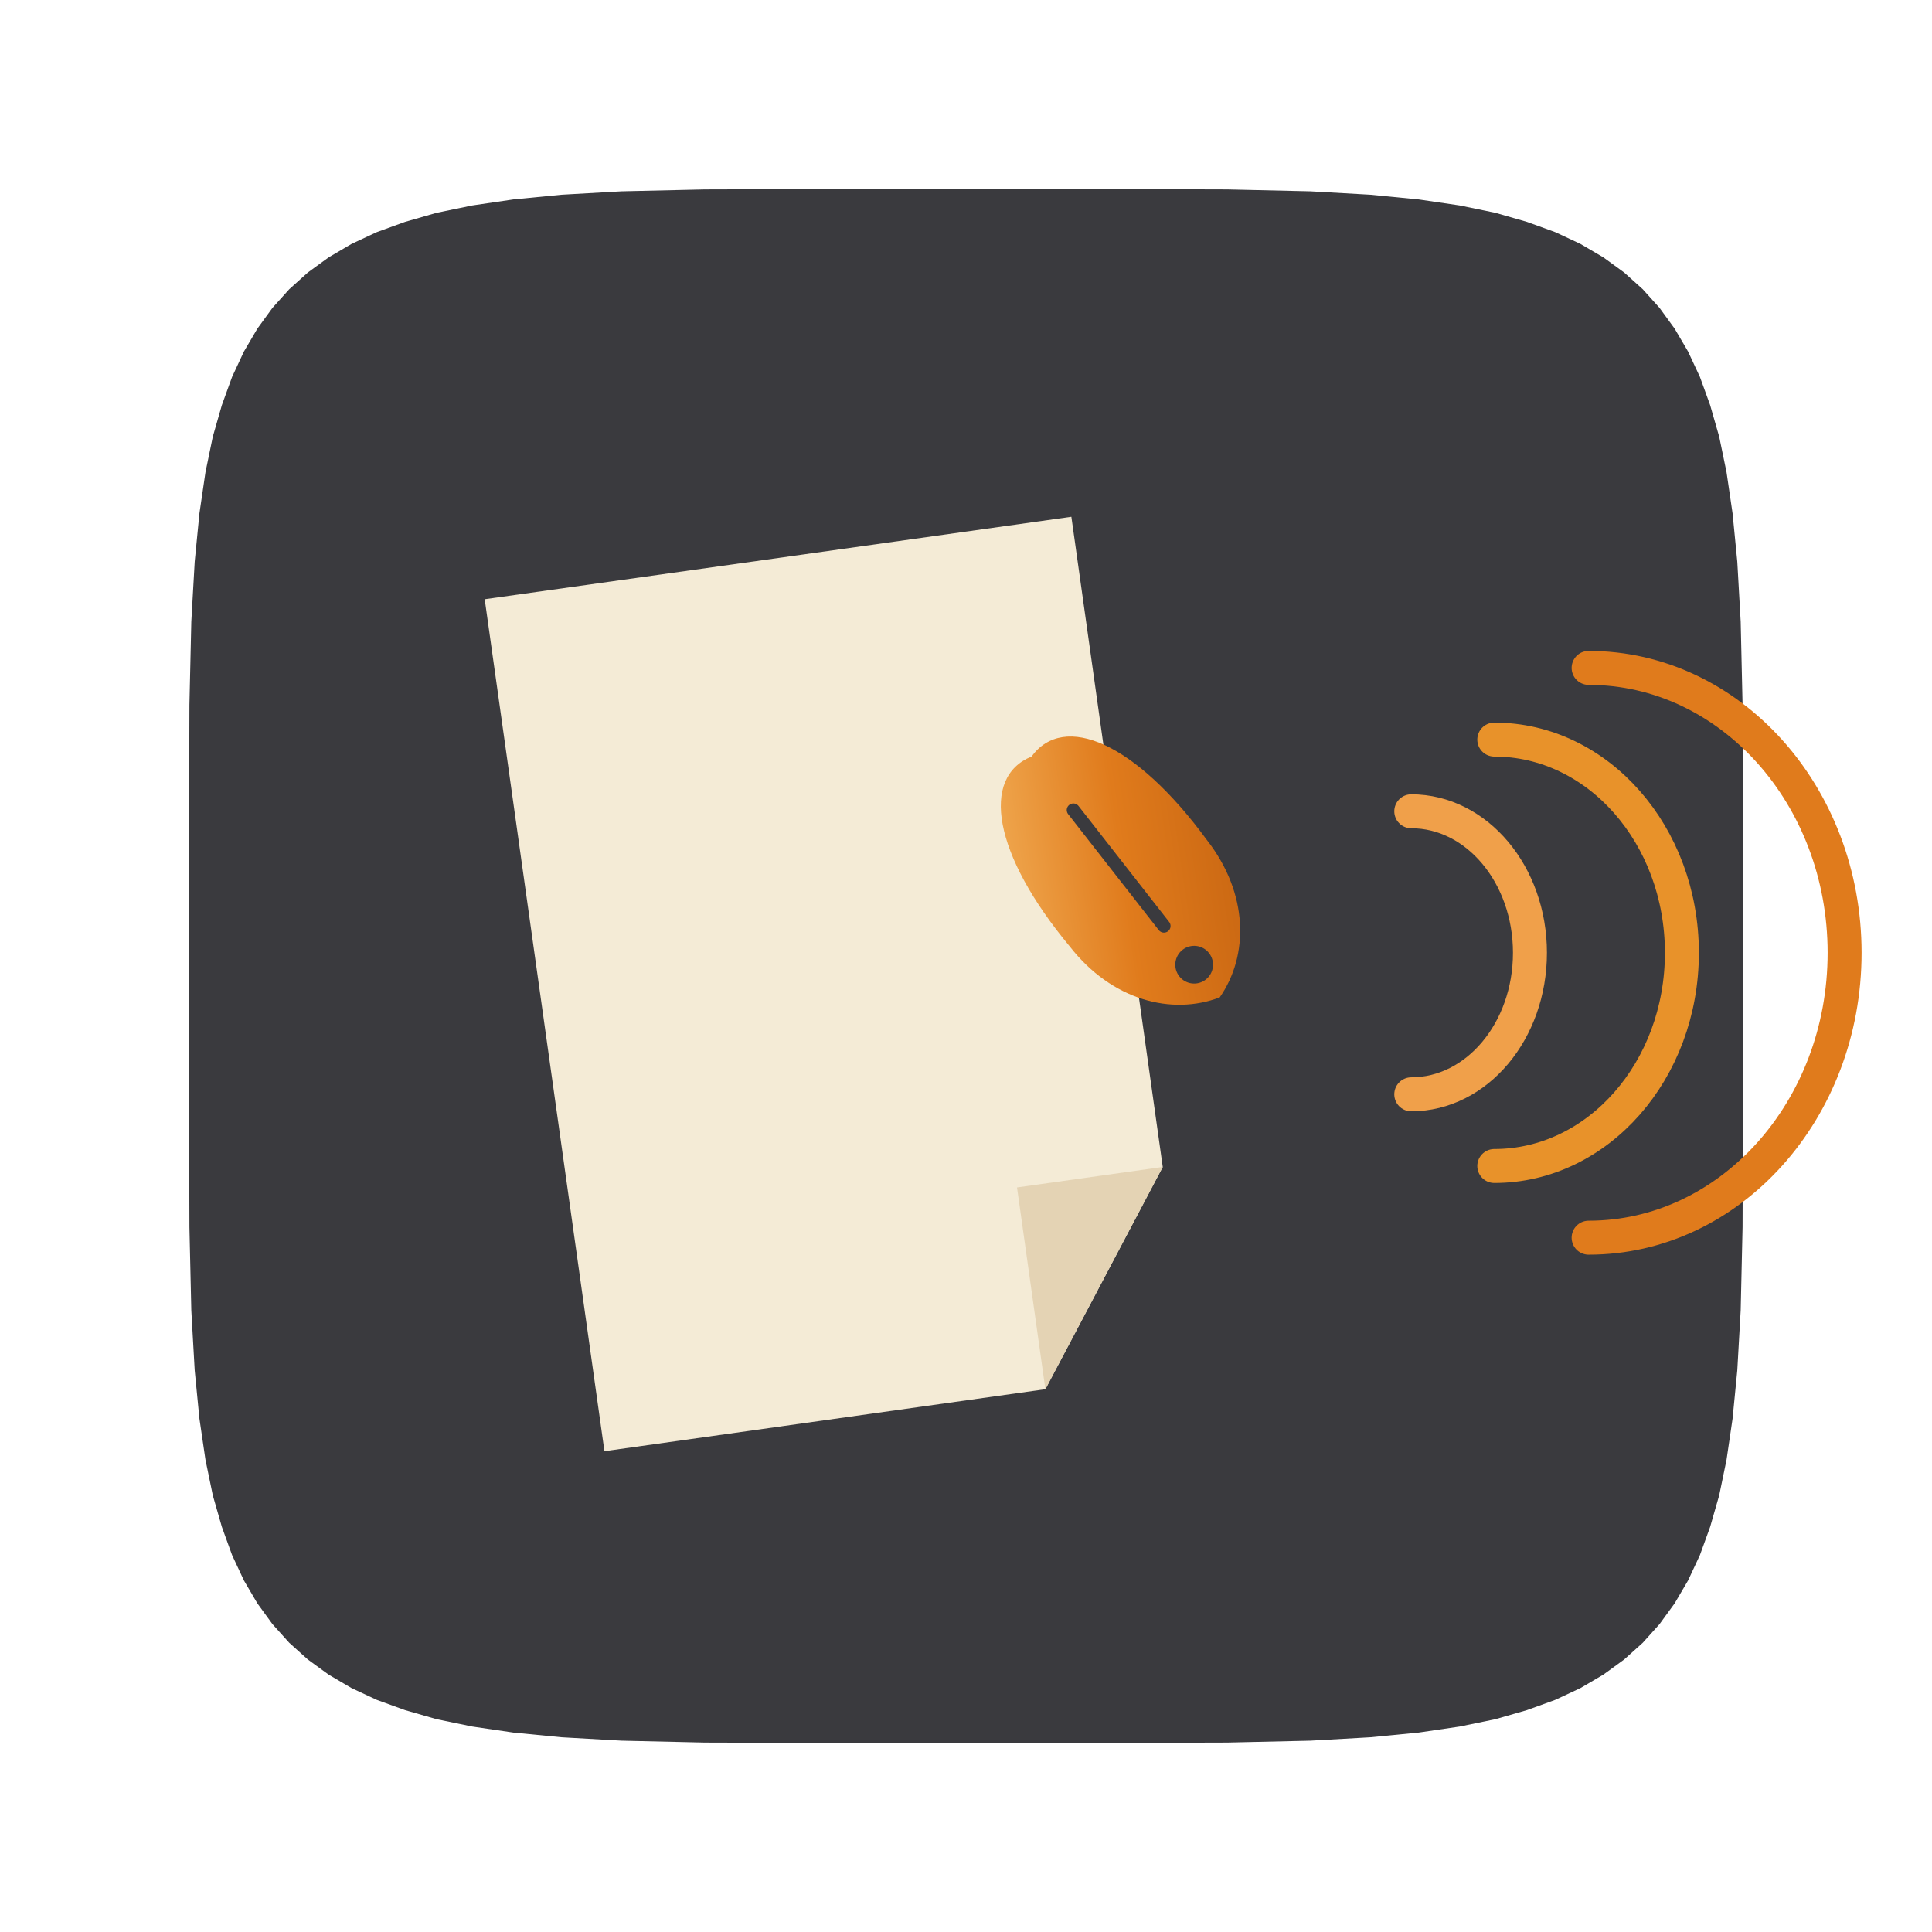
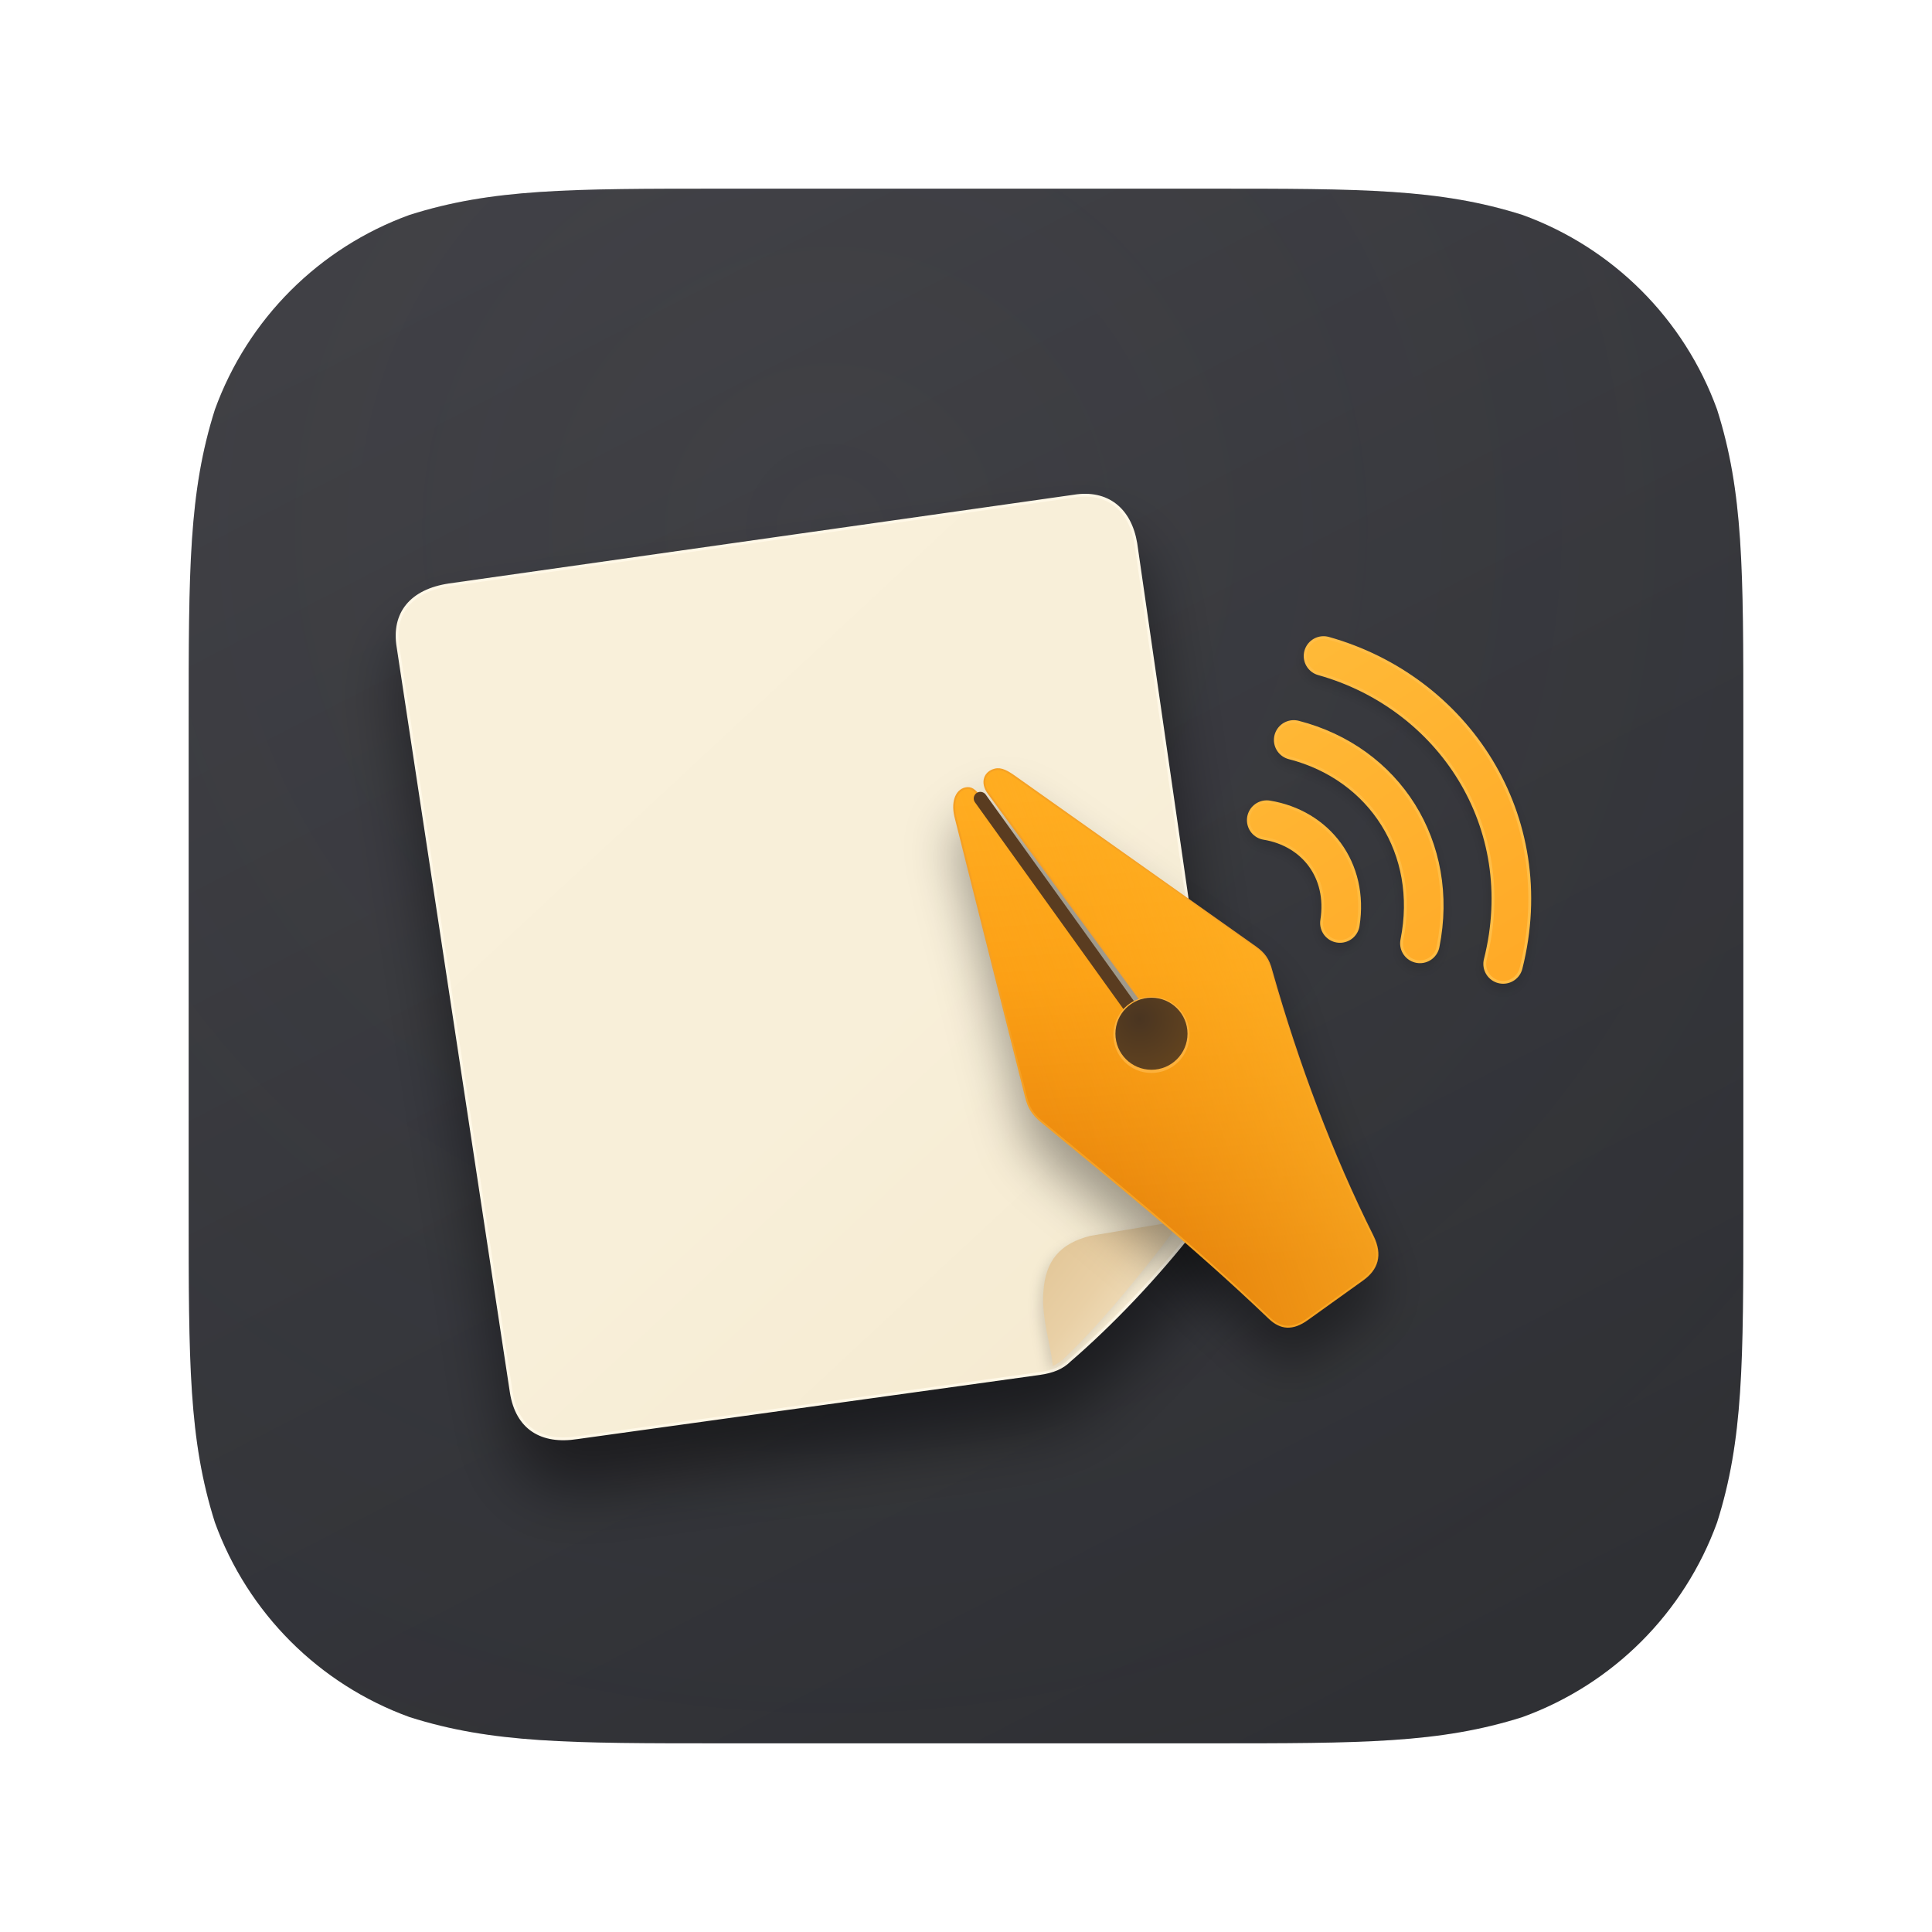
- <svg xmlns="http://www.w3.org/2000/svg" viewBox="0 0 1024 1024">
+ <svg xmlns="http://www.w3.org/2000/svg" width="1024" height="1024" viewBox="0 0 1024 1024">
  <defs>
-     <linearGradient id="nib" x1="0" y1="0" x2="1" y2="1">
-       <stop offset="0" stop-color="#F3B15A" />
-       <stop offset="0.5" stop-color="#E07B1C" />
-       <stop offset="1" stop-color="#C46210" />
+     <linearGradient id="tile-gradient" x1="300" y1="100" x2="724" y2="924" gradientUnits="userSpaceOnUse">
+       <stop stop-color="#414146" />
+       <stop offset=".52" stop-color="#37383d" />
+       <stop offset="1" stop-color="#303135" />
    </linearGradient>
+     <radialGradient id="tile-soft-light" cx="440" cy="280" r="700" gradientUnits="userSpaceOnUse">
+       <stop stop-color="#4b4b50" stop-opacity=".16" />
+       <stop offset="1" stop-color="#222327" stop-opacity=".08" />
+     </radialGradient>
+     <linearGradient id="paper-gradient" x1="275" y1="278" x2="663" y2="695" gradientUnits="userSpaceOnUse">
+       <stop stop-color="#f9f0da" />
+       <stop offset=".57" stop-color="#f8efd9" />
+       <stop offset="1" stop-color="#f5ead0" />
+     </linearGradient>
+     <linearGradient id="fold-gradient" x1="592" y1="640" x2="638" y2="675" gradientUnits="userSpaceOnUse">
+       <stop stop-color="#e3c799" />
+       <stop offset=".53" stop-color="#e9d0a6" />
+       <stop offset="1" stop-color="#f1dfbd" />
+     </linearGradient>
+     <linearGradient id="nib-gradient" x1="601" y1="393" x2="616" y2="649" gradientUnits="userSpaceOnUse">
+       <stop stop-color="#ffac21" />
+       <stop offset=".38" stop-color="#fca015" />
+       <stop offset="1" stop-color="#e27c09" />
+     </linearGradient>
+     <linearGradient id="nib-right-glow" x1="594" y1="569" x2="744" y2="519" gradientUnits="userSpaceOnUse">
+       <stop stop-color="#ffad19" stop-opacity="0" />
+       <stop offset="1" stop-color="#ffb52a" stop-opacity=".67" />
+     </linearGradient>
+     <linearGradient id="signal-gradient" x1="729" y1="322" x2="834" y2="486" gradientUnits="userSpaceOnUse">
+       <stop stop-color="#ffb937" />
+       <stop offset="1" stop-color="#ffaa27" />
+     </linearGradient>
+     <radialGradient id="vent-gradient" cx="642" cy="513" r="30" gradientUnits="userSpaceOnUse">
+       <stop stop-color="#4a3521" />
+       <stop offset="1" stop-color="#62431f" />
+     </radialGradient>
+     <filter id="paper-shadow" x="-30%" y="-20%" width="170%" height="165%" color-interpolation-filters="sRGB">
+       <feGaussianBlur in="SourceAlpha" stdDeviation="17" />
+       <feOffset dx="3" dy="25" />
+       <feComponentTransfer>
+         <feFuncA type="linear" slope=".48" />
+       </feComponentTransfer>
+       <feMerge>
+         <feMergeNode />
+         <feMergeNode in="SourceGraphic" />
+       </feMerge>
+     </filter>
+     <filter id="fold-shadow" x="-70%" y="-50%" width="230%" height="220%" color-interpolation-filters="sRGB">
+       <feGaussianBlur in="SourceAlpha" stdDeviation="3" />
+       <feOffset dx="-2" dy="3" />
+       <feComponentTransfer>
+         <feFuncA type="linear" slope=".14" />
+       </feComponentTransfer>
+       <feMerge>
+         <feMergeNode />
+         <feMergeNode in="SourceGraphic" />
+       </feMerge>
+     </filter>
+     <filter id="nib-shadow" x="-45%" y="-25%" width="200%" height="180%" color-interpolation-filters="sRGB">
+       <feGaussianBlur in="SourceAlpha" stdDeviation="13" />
+       <feOffset dx="1" dy="19" />
+       <feComponentTransfer>
+         <feFuncA type="linear" slope=".37" />
+       </feComponentTransfer>
+       <feMerge>
+         <feMergeNode />
+         <feMergeNode in="SourceGraphic" />
+       </feMerge>
+     </filter>
+     <filter id="signal-shadow" x="-30%" y="-25%" width="170%" height="160%" color-interpolation-filters="sRGB">
+       <feGaussianBlur in="SourceAlpha" stdDeviation="3" />
+       <feOffset dy="3" />
+       <feComponentTransfer>
+         <feFuncA type="linear" slope=".14" />
+       </feComponentTransfer>
+       <feMerge>
+         <feMergeNode />
+         <feMergeNode in="SourceGraphic" />
+       </feMerge>
+     </filter>
  </defs>
-   <path fill="#3A3A3E" d="M 924.0 512.0 L 923.6 650.4 L 922.6 694.5 L 920.8 726.3 L 918.3 751.9 L 915.1 773.7 L 911.2 792.6 L 906.4 809.3 L 901.0 824.2 L 894.7 837.7 L 887.6 849.8 L 879.6 860.8 L 870.7 870.7 L 860.8 879.6 L 849.8 887.6 L 837.7 894.7 L 824.2 901.0 L 809.3 906.4 L 792.6 911.2 L 773.7 915.1 L 751.9 918.3 L 726.3 920.8 L 694.5 922.6 L 650.4 923.6 L 512.0 924.0 L 373.6 923.6 L 329.5 922.6 L 297.7 920.8 L 272.1 918.3 L 250.3 915.1 L 231.4 911.2 L 214.7 906.4 L 199.8 901.0 L 186.3 894.7 L 174.2 887.6 L 163.2 879.6 L 153.3 870.7 L 144.4 860.8 L 136.4 849.8 L 129.3 837.7 L 123.0 824.2 L 117.6 809.3 L 112.8 792.6 L 108.9 773.7 L 105.7 751.9 L 103.2 726.3 L 101.4 694.5 L 100.4 650.4 L 100.0 512.0 L 100.4 373.6 L 101.4 329.5 L 103.2 297.7 L 105.7 272.1 L 108.9 250.3 L 112.8 231.4 L 117.6 214.7 L 123.0 199.8 L 129.3 186.3 L 136.4 174.2 L 144.4 163.2 L 153.3 153.3 L 163.2 144.4 L 174.2 136.4 L 186.3 129.3 L 199.8 123.0 L 214.7 117.6 L 231.4 112.8 L 250.3 108.9 L 272.1 105.7 L 297.7 103.2 L 329.5 101.4 L 373.6 100.4 L 512.0 100.0 L 650.4 100.4 L 694.5 101.4 L 726.3 103.2 L 751.9 105.7 L 773.7 108.9 L 792.6 112.8 L 809.3 117.6 L 824.2 123.0 L 837.7 129.3 L 849.8 136.4 L 860.8 144.4 L 870.7 153.3 L 879.6 163.2 L 887.6 174.2 L 894.7 186.3 L 901.0 199.8 L 906.4 214.7 L 911.2 231.4 L 915.1 250.3 L 918.3 272.1 L 920.8 297.7 L 922.6 329.5 L 923.6 373.6 L 924.0 512.0 Z" />
-   <g transform="translate(455 520) rotate(-8)">
-     <path fill="#F4EBD6" d="M-168-228H146V120L68 228H-168Z" />
-     <path fill="#E4D3B4" d="M146 120 68 120 68 228Z" />
+   <g id="rounded-app-tile">
+     <path id="tile-base" d="M383.4 100.0L640.6 100.0C722.2 100.0 763.0 100.0 806.9 113.9C854.9 131.3 892.7 169.1 910.1 217.1C924.0 261.0 924.0 301.8 924.0 383.4L924.0 640.6C924.0 722.2 924.0 763.0 910.1 806.9C892.7 854.9 854.9 892.7 806.9 910.1C763.0 924.0 722.2 924.0 640.6 924.0L383.4 924.0C301.8 924.0 261.0 924.0 217.1 910.1C169.1 892.7 131.3 854.9 113.9 806.9C100.0 763.0 100.0 722.2 100.0 640.6L100.0 383.4C100.0 301.8 100.0 261.0 113.9 217.1C131.3 169.1 169.1 131.3 217.1 113.9C261.0 100.0 301.8 100.0 383.4 100.0Z" fill="url(#tile-gradient)" />
+     <path id="tile-soft-light" d="M383.4 100.0L640.6 100.0C722.2 100.0 763.0 100.0 806.9 113.9C854.9 131.3 892.7 169.1 910.1 217.1C924.0 261.0 924.0 301.8 924.0 383.4L924.0 640.6C924.0 722.2 924.0 763.0 910.1 806.9C892.7 854.9 854.9 892.7 806.9 910.1C763.0 924.0 722.2 924.0 640.6 924.0L383.4 924.0C301.8 924.0 261.0 924.0 217.1 910.1C169.1 892.7 131.3 854.9 113.9 806.9C100.0 763.0 100.0 722.2 100.0 640.6L100.0 383.4C100.0 301.8 100.0 261.0 113.9 217.1C131.3 169.1 169.1 131.3 217.1 113.9C261.0 100.0 301.8 100.0 383.4 100.0Z" fill="url(#tile-soft-light)" />
  </g>
-   <g transform="translate(628 505) rotate(-38)">
-     <path fill="url(#nib)" d="M0-132c28-8 48 28 46 92 0 36-20 62-46 70-26-8-46-34-46-70-2-64 18-100 46-92z" />
-     <path d="M0-96v78" fill="none" stroke="#3A3A3E" stroke-linecap="round" stroke-width="7" />
-     <circle cx="0" cy="8" r="10" fill="#3A3A3E" />
-   </g>
-   <g fill="none" stroke="#E8922A" stroke-linecap="round" stroke-width="18">
-     <path d="M748 430a52 62 0 0 1 0 150" stroke="#F0A04A" />
-     <path d="M792 392a88 100 0 0 1 0 226" />
-     <path d="M842 354a124 138 0 0 1 0 302" stroke="#E07B1C" />
+   <clipPath id="tile-clip">
+     <path d="M383.4 100.0L640.6 100.0C722.2 100.0 763.0 100.0 806.9 113.9C854.9 131.3 892.7 169.1 910.1 217.1C924.0 261.0 924.0 301.8 924.0 383.4L924.0 640.6C924.0 722.2 924.0 763.0 910.1 806.9C892.7 854.9 854.9 892.7 806.9 910.1C763.0 924.0 722.2 924.0 640.6 924.0L383.4 924.0C301.8 924.0 261.0 924.0 217.1 910.1C169.1 892.7 131.3 854.9 113.9 806.9C100.0 763.0 100.0 722.2 100.0 640.6L100.0 383.4C100.0 301.8 100.0 261.0 113.9 217.1C131.3 169.1 169.1 131.3 217.1 113.9C261.0 100.0 301.8 100.0 383.4 100.0Z" />
+   </clipPath>
+   <g id="artwork" clip-path="url(#tile-clip)">
+     <g transform="translate(-38 27)">
+       <g id="cream-note" filter="url(#paper-shadow)">
+         <path id="paper-sheet" d="M276 283L607 236C625 233 637 243 640 261L690 607C691 615 682 616 672 623C651 650 627 675 605 694C601 698 596 700 589 701L344 735C325 738 312 730 309 711L249 316C246 298 256 286 276 283Z" fill="url(#paper-gradient)" stroke="#fff8e7" stroke-width="1.5" />
+         <path id="turned-paper-corner" d="M596 697C595 686 590 672 591 658C592 641 600 632 616 628L664 620C648 642 622 674 603 692C600 695 598 696 596 697Z" fill="url(#fold-gradient)" filter="url(#fold-shadow)" />
+       </g>
+       <g id="wireless-signal" fill="none" stroke-linecap="round" filter="url(#signal-shadow)">
+         <path id="outer-signal" d="M739.5 320.7C808 339.9 853.8 408.1 834.7 483.9" stroke="#ffbd46" stroke-width="21" />
+         <path d="M739.5 320.7C808 339.9 853.8 408.1 834.7 483.9" stroke="url(#signal-gradient)" stroke-width="18" />
+         <path id="middle-signal" d="M723.7 365.2C772 377.6 800.7 422.6 790.6 473" stroke="#ffbc43" stroke-width="21" />
+         <path d="M723.7 365.2C772 377.6 800.7 422.6 790.6 473" stroke="url(#signal-gradient)" stroke-width="18" />
+         <path id="inner-signal" d="M709.4 407.7C735.5 412 752.6 434.2 748.2 462.2" stroke="#ffba3e" stroke-width="21" />
+         <path d="M709.4 407.7C735.5 412 752.6 434.2 748.2 462.2" stroke="url(#signal-gradient)" stroke-width="18" />
+       </g>
+       <g id="gold-fountain-pen-nib" filter="url(#nib-shadow)">
+         <path id="nib-body" d="M544.3 405.6C542.4 397.3 545.3 391.1 550.7 390.7C553.6 390.5 555.5 392.7 558.2 396.6L637.6 508.6L643.5 504.4L562 393.5C557.7 387.7 560 382.2 565.3 380.9C568.7 380 572 381.9 576.7 385.3L703.5 475.1C707.8 478.2 710.3 481.2 711.9 487.6C725.9 537 744.1 585.3 765.5 628.1C770.6 638.4 767.8 645.8 760.3 651.2L731 672.2C723 678 716.7 677.2 710.9 671.7C669 631.6 627 598 589.9 567.3C585.4 563.6 583.1 559.9 581.8 554.4Z" fill="url(#nib-gradient)" stroke="#f5a024" stroke-width="1" />
+         <path id="nib-surface-glow" d="M544.3 405.6C542.4 397.3 545.3 391.1 550.7 390.7C553.6 390.5 555.5 392.7 558.2 396.6L637.6 508.6L643.5 504.4L562 393.5C557.7 387.7 560 382.2 565.3 380.9C568.7 380 572 381.9 576.7 385.3L703.5 475.1C707.8 478.2 710.3 481.2 711.9 487.6C725.9 537 744.1 585.3 765.5 628.1C770.6 638.4 767.8 645.8 760.3 651.2L731 672.2C723 678 716.7 677.2 710.9 671.7C669 631.6 627 598 589.9 567.3C585.4 563.6 583.1 559.9 581.8 554.4Z" fill="url(#nib-right-glow)" />
+         <path id="nib-split" d="M557.6 396.2L638.6 509" fill="none" stroke="#5a3c20" stroke-width="7" stroke-linecap="round" />
+         <circle id="nib-breather-rim" cx="648.3" cy="521.5" r="20.2" fill="#fdb13b" />
+         <circle id="nib-breather-hole" cx="648.3" cy="520.9" r="19.1" fill="url(#vent-gradient)" />
+       </g>
+     </g>
  </g>
</svg>
